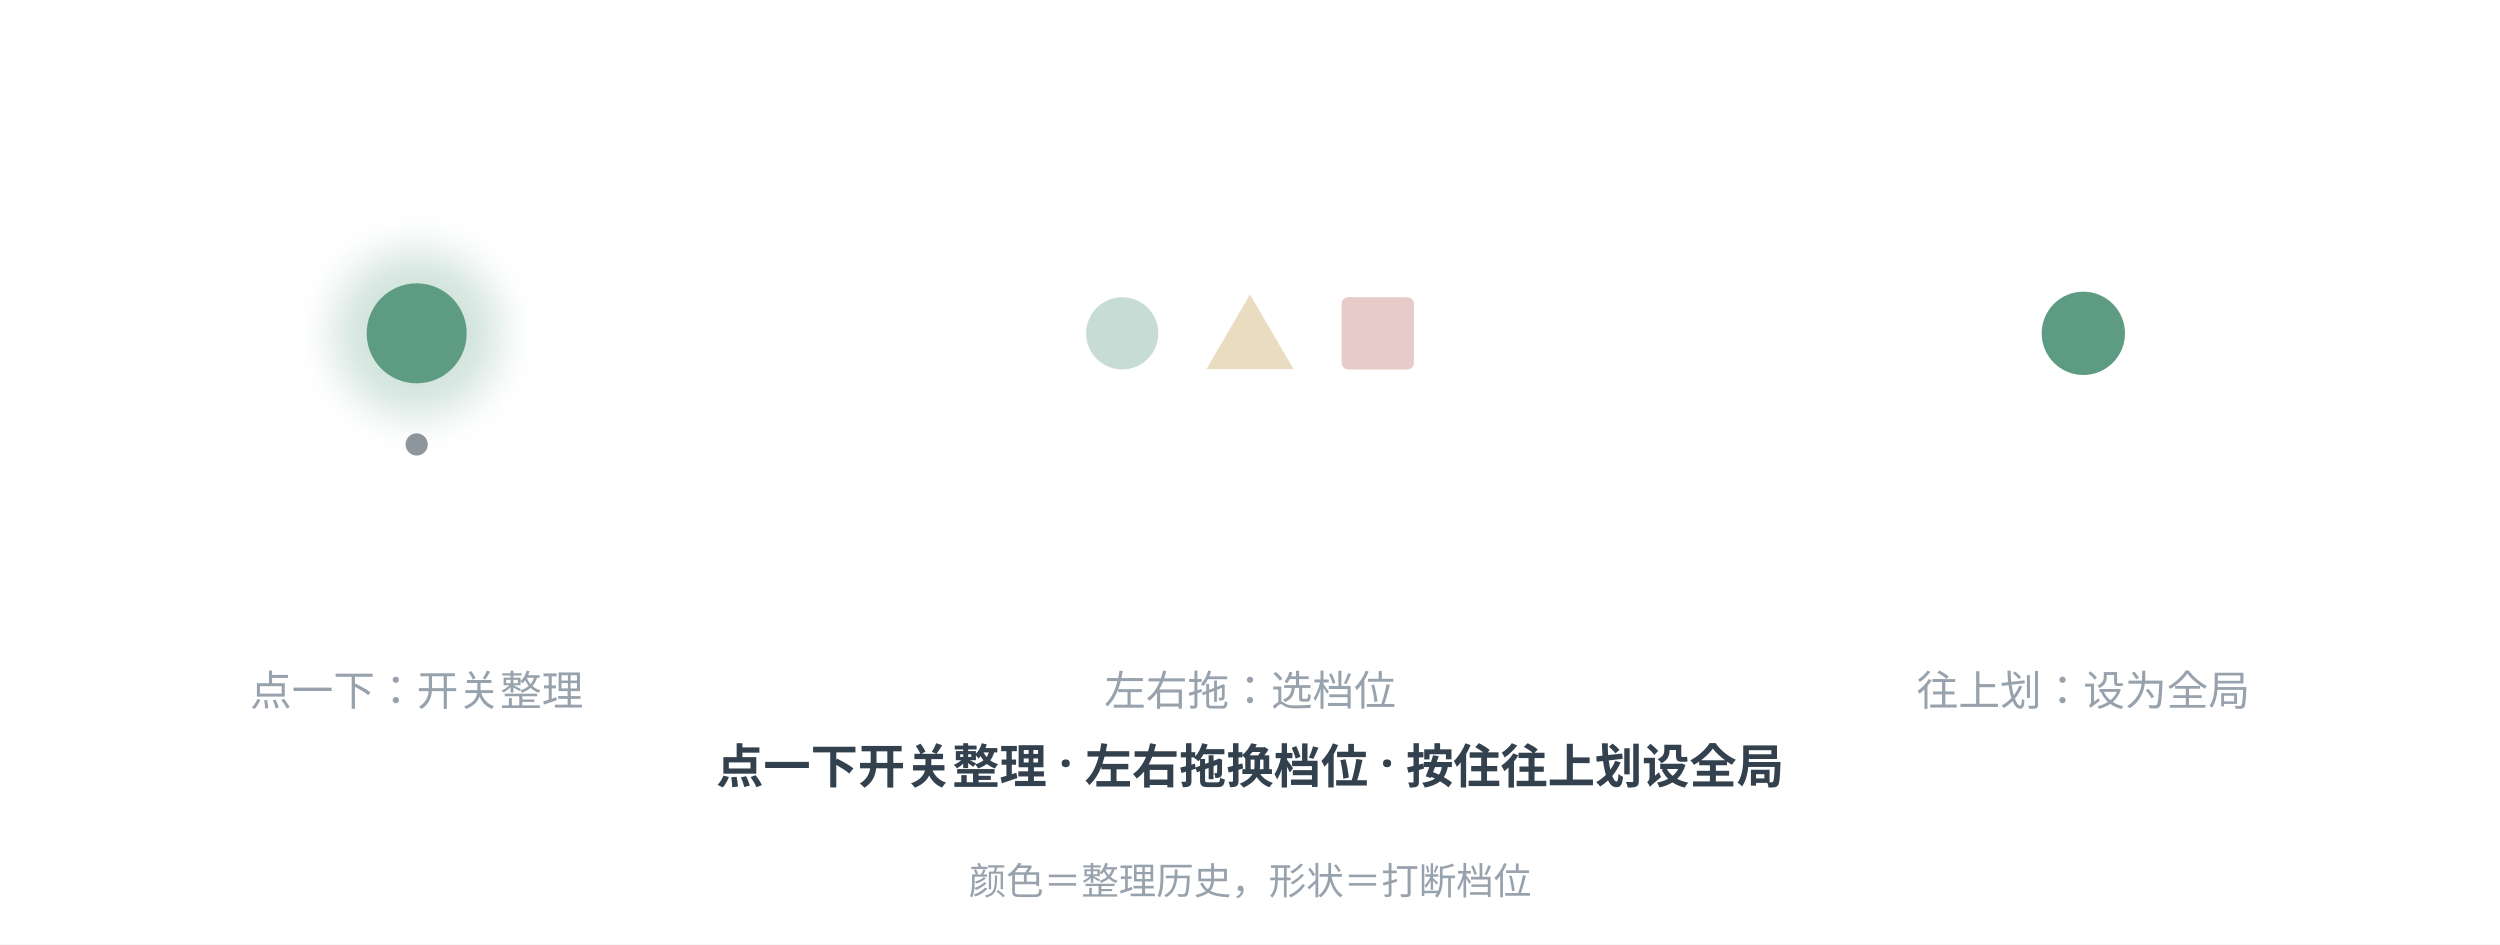
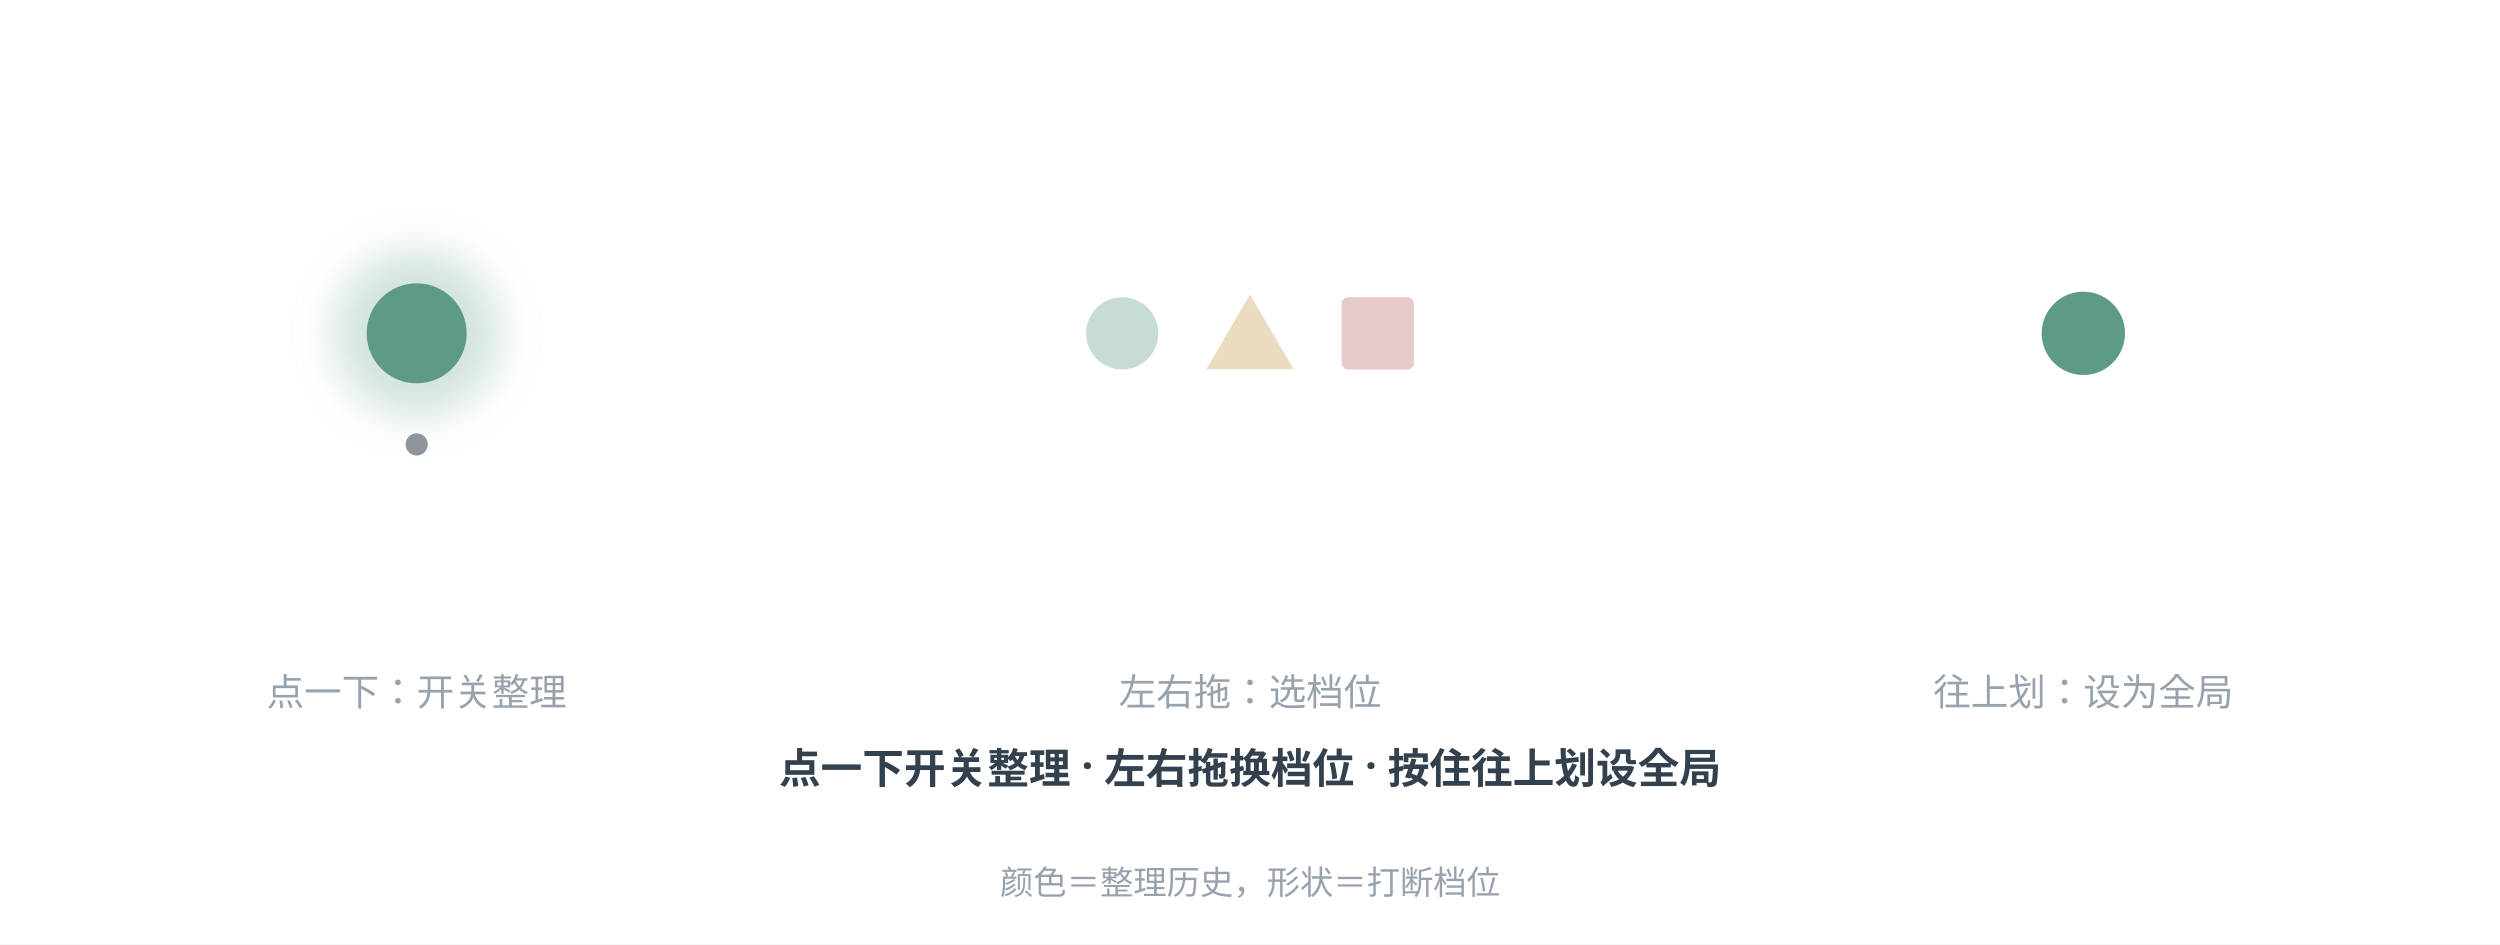
<svg xmlns="http://www.w3.org/2000/svg" viewBox="0 0 900 340" width="900" height="340" role="img" aria-label="点一下开关整理 · 左右拖换档位 · 按住往上划设全局">
  <style>
    text { font-family: 'PingFang SC','Hiragino Sans GB','Microsoft YaHei','Noto Sans SC',system-ui,sans-serif; }
-     .cap { font-size: 17px; font-weight: 600; fill: #33404d; }
-     .sub { font-size: 13.5px; fill: #98a2ad; }
-     .scene { font-size: 15px; fill: #98a2ad; }
+     .cap { font-size: 15px; font-weight: 600; fill: #33404d; }
+     .sub { font-size: 12px; fill: #98a2ad; }
+     .scene { font-size: 13.5px; fill: #98a2ad; }
    .tag { font-size: 11px; font-weight: 600; }
  </style>
  <defs>
    <filter id="b" x="-80%" y="-80%" width="260%" height="260%">
      <feGaussianBlur stdDeviation="7" />
    </filter>
  </defs>
  <rect width="900" height="340" fill="#ffffff" />
  <g>
    <circle cx="150" cy="120" r="30" fill="#5d9c83" opacity="0.28" filter="url(#b)" />
    <g opacity="1">
      <circle cx="150" cy="120" r="18" fill="#5d9c83" />
      <animate attributeName="opacity" values="1;1;0;0;1;1" keyTimes="0;0.18;0.22;0.45;0.5;1" dur="9s" repeatCount="indefinite" />
    </g>
    <g opacity="0">
      <circle cx="150" cy="120" r="18" fill="#9aa3ad" />
      <animate attributeName="opacity" values="0;0;1;1;0;0" keyTimes="0;0.18;0.22;0.45;0.5;1" dur="9s" repeatCount="indefinite" />
    </g>
    <circle cx="150" cy="120" fill="none" stroke="#5d9c83" stroke-width="3" r="18" opacity="0">
      <animate attributeName="r" values="18;18;46;46" keyTimes="0;0.13;0.30;1" dur="9s" repeatCount="indefinite" />
      <animate attributeName="opacity" values="0;0.9;0;0" keyTimes="0;0.13;0.30;1" dur="9s" repeatCount="indefinite" />
    </circle>
    <circle cx="150" cy="160" r="4" fill="#33404d" opacity="0.55">
      <animate attributeName="opacity" values="0;0.55;0;0;0.55;0" keyTimes="0;0.12;0.18;0.5;0.56;0.62" dur="9s" repeatCount="indefinite" />
    </circle>
  </g>
  <g opacity="0.35">
    <circle cx="404" cy="120" r="13" fill="#5d9c83" />
    <animate attributeName="opacity" values="1;1;0.35;0.35;1" keyTimes="0;0.30;0.34;0.96;1" dur="9s" repeatCount="indefinite" />
  </g>
  <g opacity="0.35">
    <path d="M450 106 L465.68 132.88 L434.32 132.88 Z" fill="#c19a4b" />
    <animate attributeName="opacity" values="0.35;0.35;1;1;0.35;0.35;1" keyTimes="0;0.30;0.34;0.62;0.66;0.96;1" dur="9s" repeatCount="indefinite" />
  </g>
  <g opacity="0.35">
    <rect x="483" y="107" width="26" height="26" rx="2.34" fill="#b76a63" />
    <animate attributeName="opacity" values="0.35;0.35;1;1;0.35" keyTimes="0;0.62;0.66;0.96;1" dur="9s" repeatCount="indefinite" />
  </g>
  <circle cx="750" cy="120" r="15" fill="#5d9c83">
    <animate attributeName="cy" values="120;120;108;98;94;94;112;122;120;120" keyTimes="0;0.55;0.60;0.65;0.70;0.86;0.92;0.95;0.98;1" dur="9s" repeatCount="indefinite" />
  </circle>
  <g opacity="0">
    <animate attributeName="opacity" values="0;0;1;1;0;0" keyTimes="0;0.66;0.74;0.92;0.97;1" dur="9s" repeatCount="indefinite" />
    <rect x="708" y="150" width="84" height="21" rx="10.5" fill="#f3f1ff" stroke="#ddd6fe" />
    <text x="750" y="165" text-anchor="middle" class="tag" fill="#7c5cf0">所有会话</text>
  </g>
  <text x="150" y="254" text-anchor="middle" class="scene">点一下：开关整理</text>
  <text x="450" y="254" text-anchor="middle" class="scene">左右拖：选档位</text>
  <text x="750" y="254" text-anchor="middle" class="scene">往上划：设为全局</text>
  <text x="450" y="282" text-anchor="middle" class="cap">点一下开关整理 · 左右拖换档位 · 按住往上划设全局</text>
  <text x="450" y="322" text-anchor="middle" class="sub">颜色＝整理历史，形状＝打断档位</text>
</svg>
